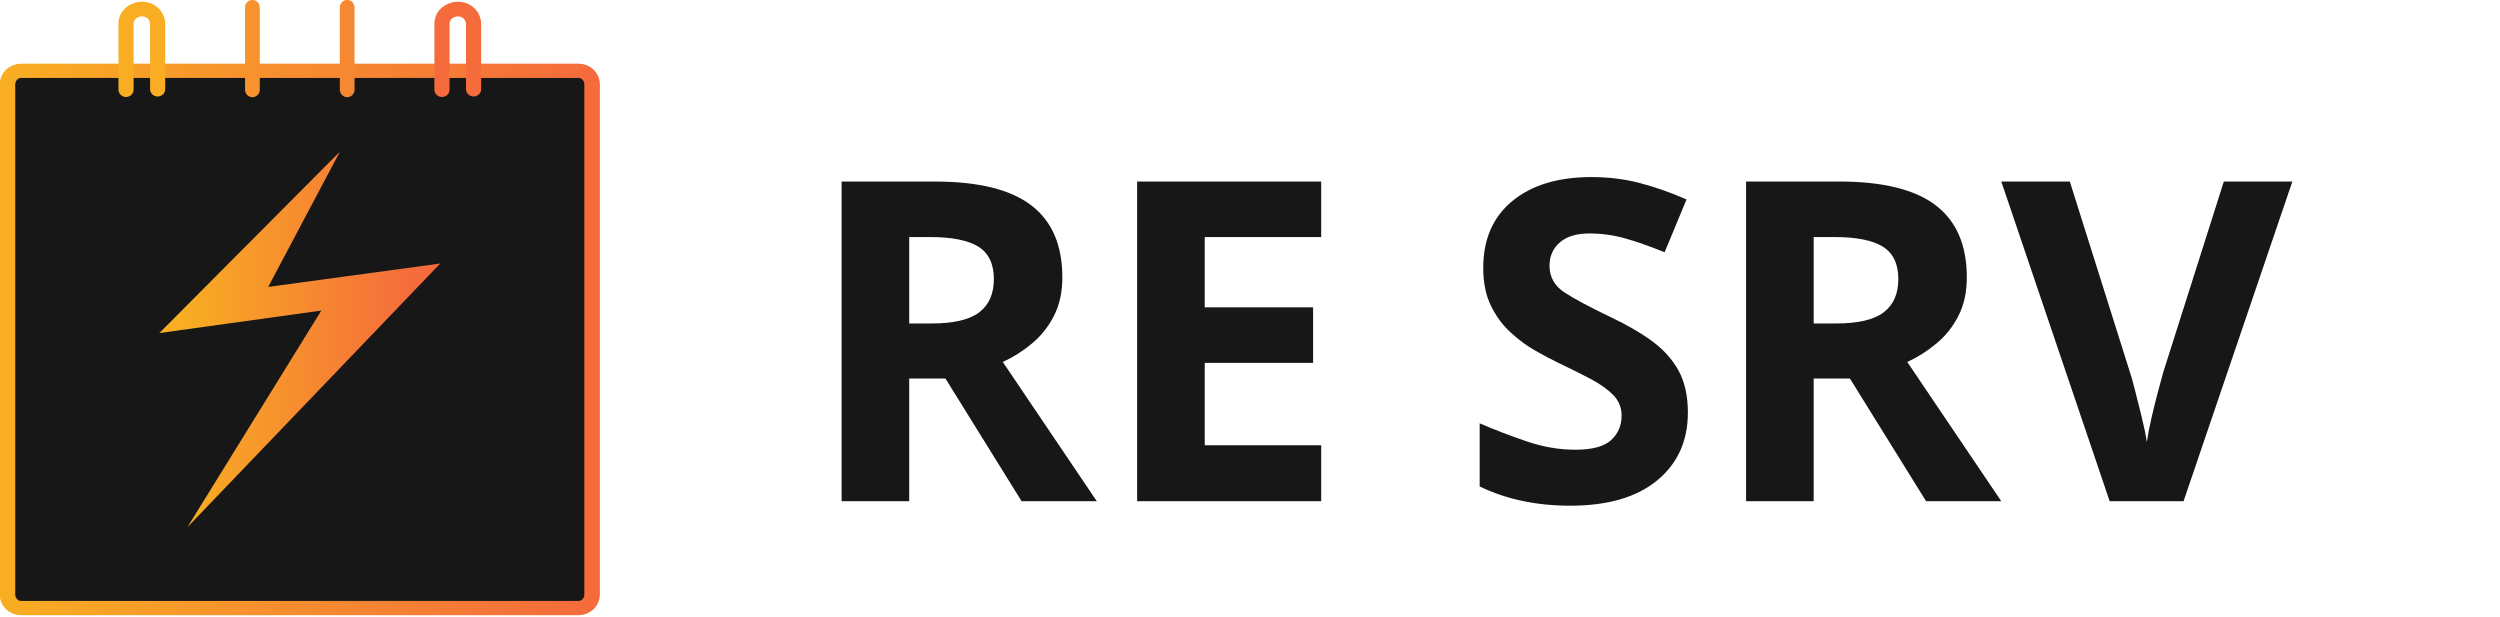
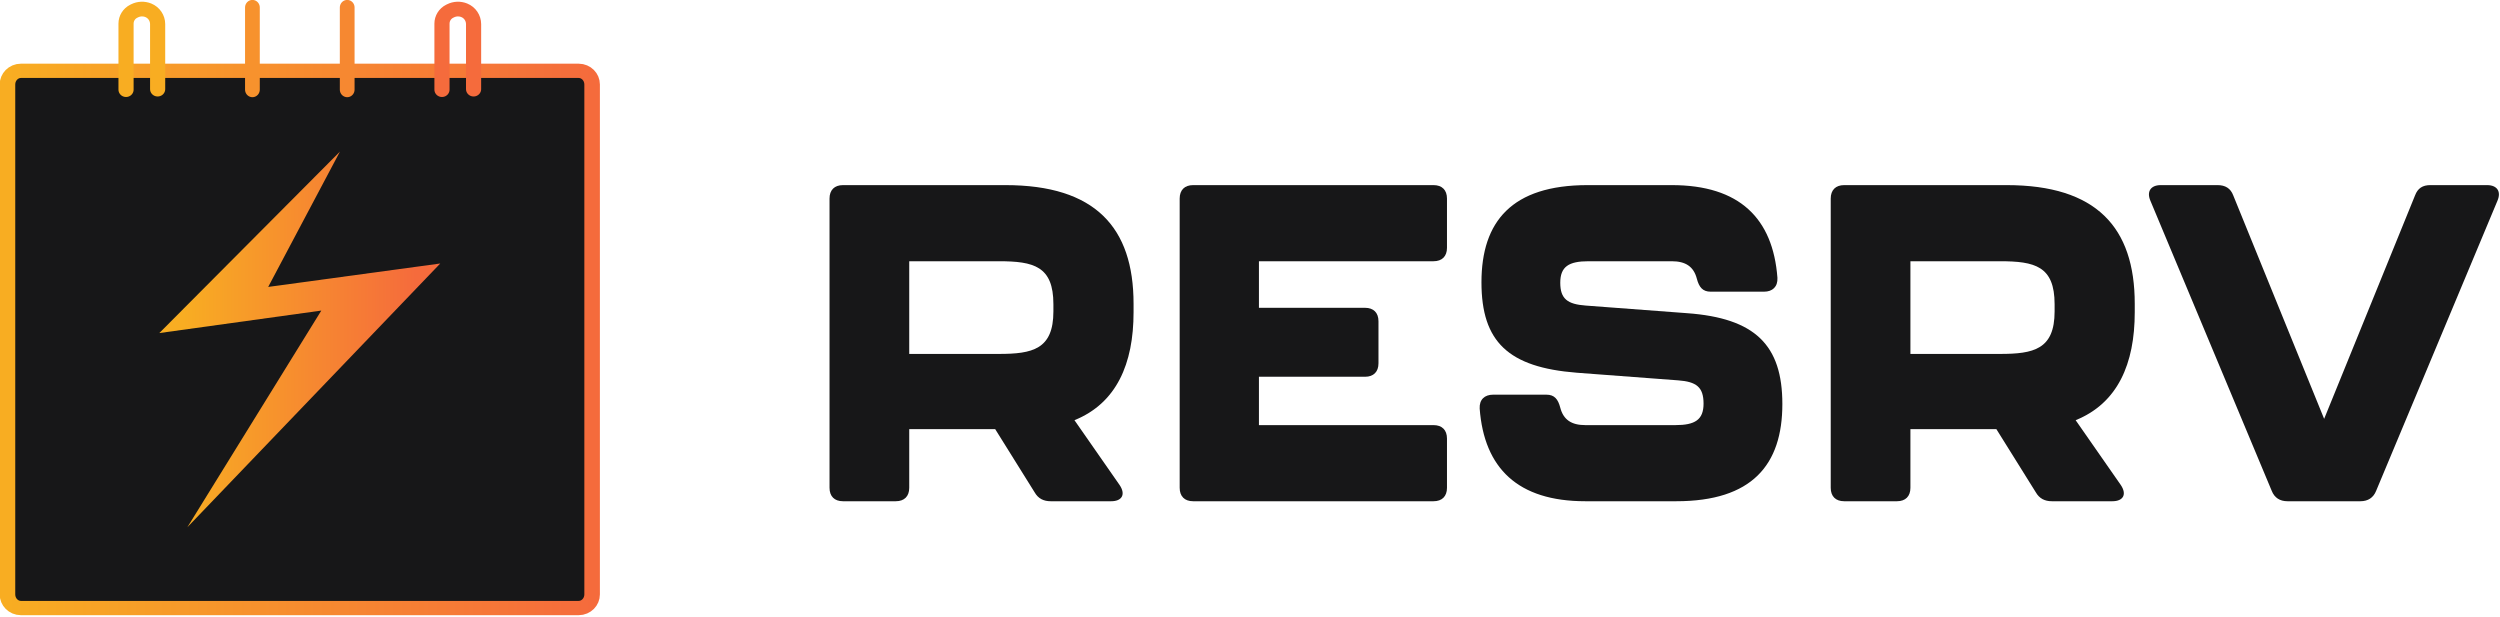
<svg xmlns="http://www.w3.org/2000/svg" width="100%" height="100%" viewBox="0 0 1005 248" version="1.1" xml:space="preserve" style="fill-rule:evenodd;clip-rule:evenodd;stroke-linecap:round;stroke-linejoin:round;stroke-miterlimit:1.5;">
  <g transform="matrix(1,0,0,1,-2115.19,-1644.26)">
    <g>
      <g transform="matrix(0.3176,0,0,0.3176,1907.33,1440.16)">
        <g transform="matrix(1.0968,0,0,1.00787,-71.2905,-9.27814)">
          <path d="M1345.03,752.856C1345.03,743.418 1338.06,735.756 1329.46,735.756L685.899,735.756C677.309,735.756 670.336,743.418 670.336,752.856L670.336,1393.35C670.336,1402.79 677.309,1410.45 685.899,1410.45L1329.46,1410.45C1338.06,1410.45 1345.03,1402.79 1345.03,1393.35L1345.03,752.856Z" style="fill:rgb(23,23,24);stroke:url(#_Linear1);stroke-width:17.94px;" />
        </g>
        <g transform="matrix(1.24096,0,0,1.05252,-230.124,-10.234)">
          <path d="M903.914,1254.36L1040.57,993.78L875.335,1020.82L1059.56,802.601L986.388,965.334L1161.89,937.157L903.914,1254.36Z" style="fill:url(#_Linear2);" />
        </g>
        <g transform="matrix(1,0,0,1.02426,22.7803,-18.4576)">
          <path d="M951.187,756.207L951.187,654.67" style="fill:none;stroke:rgb(247,146,45);stroke-width:18.66px;stroke-miterlimit:3;" />
        </g>
        <g transform="matrix(1,0,0,1.02426,142.748,-18.4576)">
          <path d="M951.187,756.207L951.187,654.67" style="fill:none;stroke:rgb(246,136,49);stroke-width:18.66px;stroke-miterlimit:3;" />
        </g>
        <g transform="matrix(1.03231,0,0,1.00233,-27.4958,-4.28508)">
          <path d="M815.157,758.613L815.157,675.247C815.157,668.632 818.794,662.588 824.544,659.642C824.91,659.455 825.275,659.268 825.638,659.083C830.888,656.393 837.004,656.145 842.444,658.399C842.445,658.399 842.446,658.4 842.447,658.4C849.37,661.269 853.905,668.183 853.905,675.868C853.905,701.72 853.905,757.968 853.905,757.968" style="fill:none;stroke:rgb(248,173,34);stroke-width:18.57px;stroke-miterlimit:3;" />
        </g>
        <g transform="matrix(1.03231,0,0,1.00233,372.406,-4.28508)">
          <path d="M815.157,758.613C815.157,758.613 815.157,699.978 815.157,675.247C815.157,668.632 818.794,662.588 824.544,659.642C824.91,659.455 825.275,659.268 825.638,659.083C830.888,656.393 837.004,656.145 842.444,658.399C842.445,658.399 842.446,658.4 842.447,658.4C849.37,661.269 853.905,668.183 853.905,675.868C853.905,701.72 853.905,757.968 853.905,757.968" style="fill:none;stroke:rgb(245,107,60);stroke-width:18.57px;stroke-miterlimit:3;" />
        </g>
      </g>
-       <g transform="matrix(1,0,0,1,25.5148,1029.66)">
-         <text x="2411.8px" y="816.092px" style="font-family:'Kallisto-Heavy', 'Kallisto';font-weight:900;font-size:180px;fill:rgb(23,23,24);">RE<tspan x="2676.22px 2814.28px 2951.44px " y="816.092px 816.092px 816.092px ">SRV</tspan>
-         </text>
+       <g transform="matrix(0.697181,0,0,0.587718,755.855,1309.8)">
+         <path d="M2603.38,782.685L2603.38,776.865C2603.38,724.493 2581.17,695.704 2529.53,695.704L2435.82,695.704C2430.91,695.704 2428.07,699.073 2428.07,704.892L2428.07,902.742C2428.07,908.561 2430.91,911.93 2435.82,911.93L2466.28,911.93C2471.19,911.93 2474.03,908.561 2474.03,902.742L2474.03,862.621L2523.6,862.621L2546.32,905.805C2548.38,910.093 2551.48,911.93 2555.61,911.93L2590.47,911.93C2596.66,911.93 2598.99,907.336 2595.37,900.904L2569.3,856.495C2593.56,844.857 2603.38,817.906 2603.38,782.685ZM2474.03,747.77L2525.66,747.77C2545.8,747.77 2557.16,751.139 2557.16,777.172L2557.16,782.072C2557.16,808.105 2545.03,811.168 2525.66,811.168L2474.03,811.168L2474.03,747.77Z" style="fill:rgb(23,23,24);fill-rule:nonzero;" />
+         <path d="M2637.71,911.93L2776.36,911.93C2781.26,911.93 2784.1,908.561 2784.1,902.742L2784.1,869.052C2784.1,863.233 2781.26,859.864 2776.36,859.864L2675.67,859.864L2675.67,826.787L2736.86,826.787C2741.76,826.787 2744.6,823.418 2744.6,817.599L2744.6,788.81C2744.6,782.991 2741.76,779.622 2736.86,779.622L2675.67,779.622L2675.67,747.77L2776.36,747.77C2781.26,747.77 2784.1,744.401 2784.1,738.582L2784.1,704.892C2784.1,699.073 2781.26,695.704 2776.36,695.704L2637.71,695.704C2632.81,695.704 2629.97,699.073 2629.97,704.892L2629.97,902.742C2629.97,908.561 2632.81,911.93 2637.71,911.93Z" style="fill:rgb(23,23,24);fill-rule:nonzero;" />
+         <path d="M2863.88,911.93L2916.29,911.93C2959.93,911.93 2977.48,887.122 2977.48,845.47C2977.48,805.042 2961.73,786.666 2922.49,783.297L2864.14,778.091C2853.55,777.172 2849.42,773.497 2849.42,762.471C2849.42,751.445 2854.33,747.77 2865.69,747.77L2913.71,747.77C2921.71,747.77 2926.36,751.445 2928.17,759.714C2929.46,765.534 2931.53,768.596 2936.17,768.596L2966.9,768.596C2971.8,768.596 2974.9,765.227 2974.64,759.102C2972.06,718.368 2952.7,695.704 2913.71,695.704L2865.17,695.704C2821.54,695.704 2803.98,720.512 2803.98,762.165C2803.98,802.898 2819.47,820.356 2858.98,824.031L2917.33,829.237C2927.91,830.156 2932.04,833.832 2932.04,845.163C2932.04,856.189 2927.14,859.864 2915.78,859.864L2863.88,859.864C2855.88,859.864 2851.23,856.189 2849.42,847.92C2848.13,842.101 2846.07,839.038 2841.42,839.038L2810.7,839.038C2805.79,839.038 2802.69,842.407 2802.95,848.532C2805.53,889.266 2824.9,911.93 2863.88,911.93Z" style="fill:rgb(23,23,24);fill-rule:nonzero;" />
+         <path d="M3180.67,782.685L3180.67,776.865C3180.67,724.493 3158.47,695.704 3106.83,695.704L3013.11,695.704C3008.21,695.704 3005.37,699.073 3005.37,704.892L3005.37,902.742C3005.37,908.561 3008.21,911.93 3013.11,911.93L3043.58,911.93C3048.48,911.93 3051.32,908.561 3051.32,902.742L3051.32,862.621L3100.89,862.621L3123.61,905.805C3125.68,910.093 3128.78,911.93 3132.91,911.93L3167.76,911.93C3173.96,911.93 3176.28,907.336 3172.67,900.904L3146.59,856.495C3170.86,844.857 3180.67,817.906 3180.67,782.685ZM3051.32,747.77L3102.96,747.77C3123.1,747.77 3134.46,751.139 3134.46,777.172L3134.46,782.072C3134.46,808.105 3122.32,811.168 3102.96,811.168L3051.32,811.168L3051.32,747.77Z" style="fill:rgb(23,23,24);fill-rule:nonzero;" />
+         <path d="M3268.71,911.93L3310.8,911.93C3315.18,911.93 3318.28,909.48 3319.83,904.886L3389.8,706.424C3392.12,699.992 3389.54,695.704 3383.86,695.704L3351.07,695.704C3346.68,695.704 3343.84,697.848 3342.29,702.748L3289.88,855.577L3237.47,702.748C3235.92,697.848 3232.83,695.704 3228.43,695.704L3195.65,695.704C3189.97,695.704 3187.38,699.992 3189.71,706.424L3259.68,904.886C3261.22,909.48 3264.32,911.93 3268.71,911.93Z" style="fill:rgb(23,23,24);fill-rule:nonzero;" />
      </g>
    </g>
  </g>
  <defs>
    <linearGradient id="_Linear1" x1="0" y1="0" x2="1" y2="0" gradientUnits="userSpaceOnUse" gradientTransform="matrix(674.692,0,0,674.692,670.336,1073.1)">
      <stop offset="0" style="stop-color:rgb(248,173,34);stop-opacity:1" />
      <stop offset="1" style="stop-color:rgb(245,107,60);stop-opacity:1" />
    </linearGradient>
    <linearGradient id="_Linear2" x1="0" y1="0" x2="1" y2="0" gradientUnits="userSpaceOnUse" gradientTransform="matrix(237.519,0,0,451.757,899.57,1028.48)">
      <stop offset="0" style="stop-color:rgb(248,173,34);stop-opacity:1" />
      <stop offset="1" style="stop-color:rgb(245,107,60);stop-opacity:1" />
    </linearGradient>
  </defs>
</svg>
